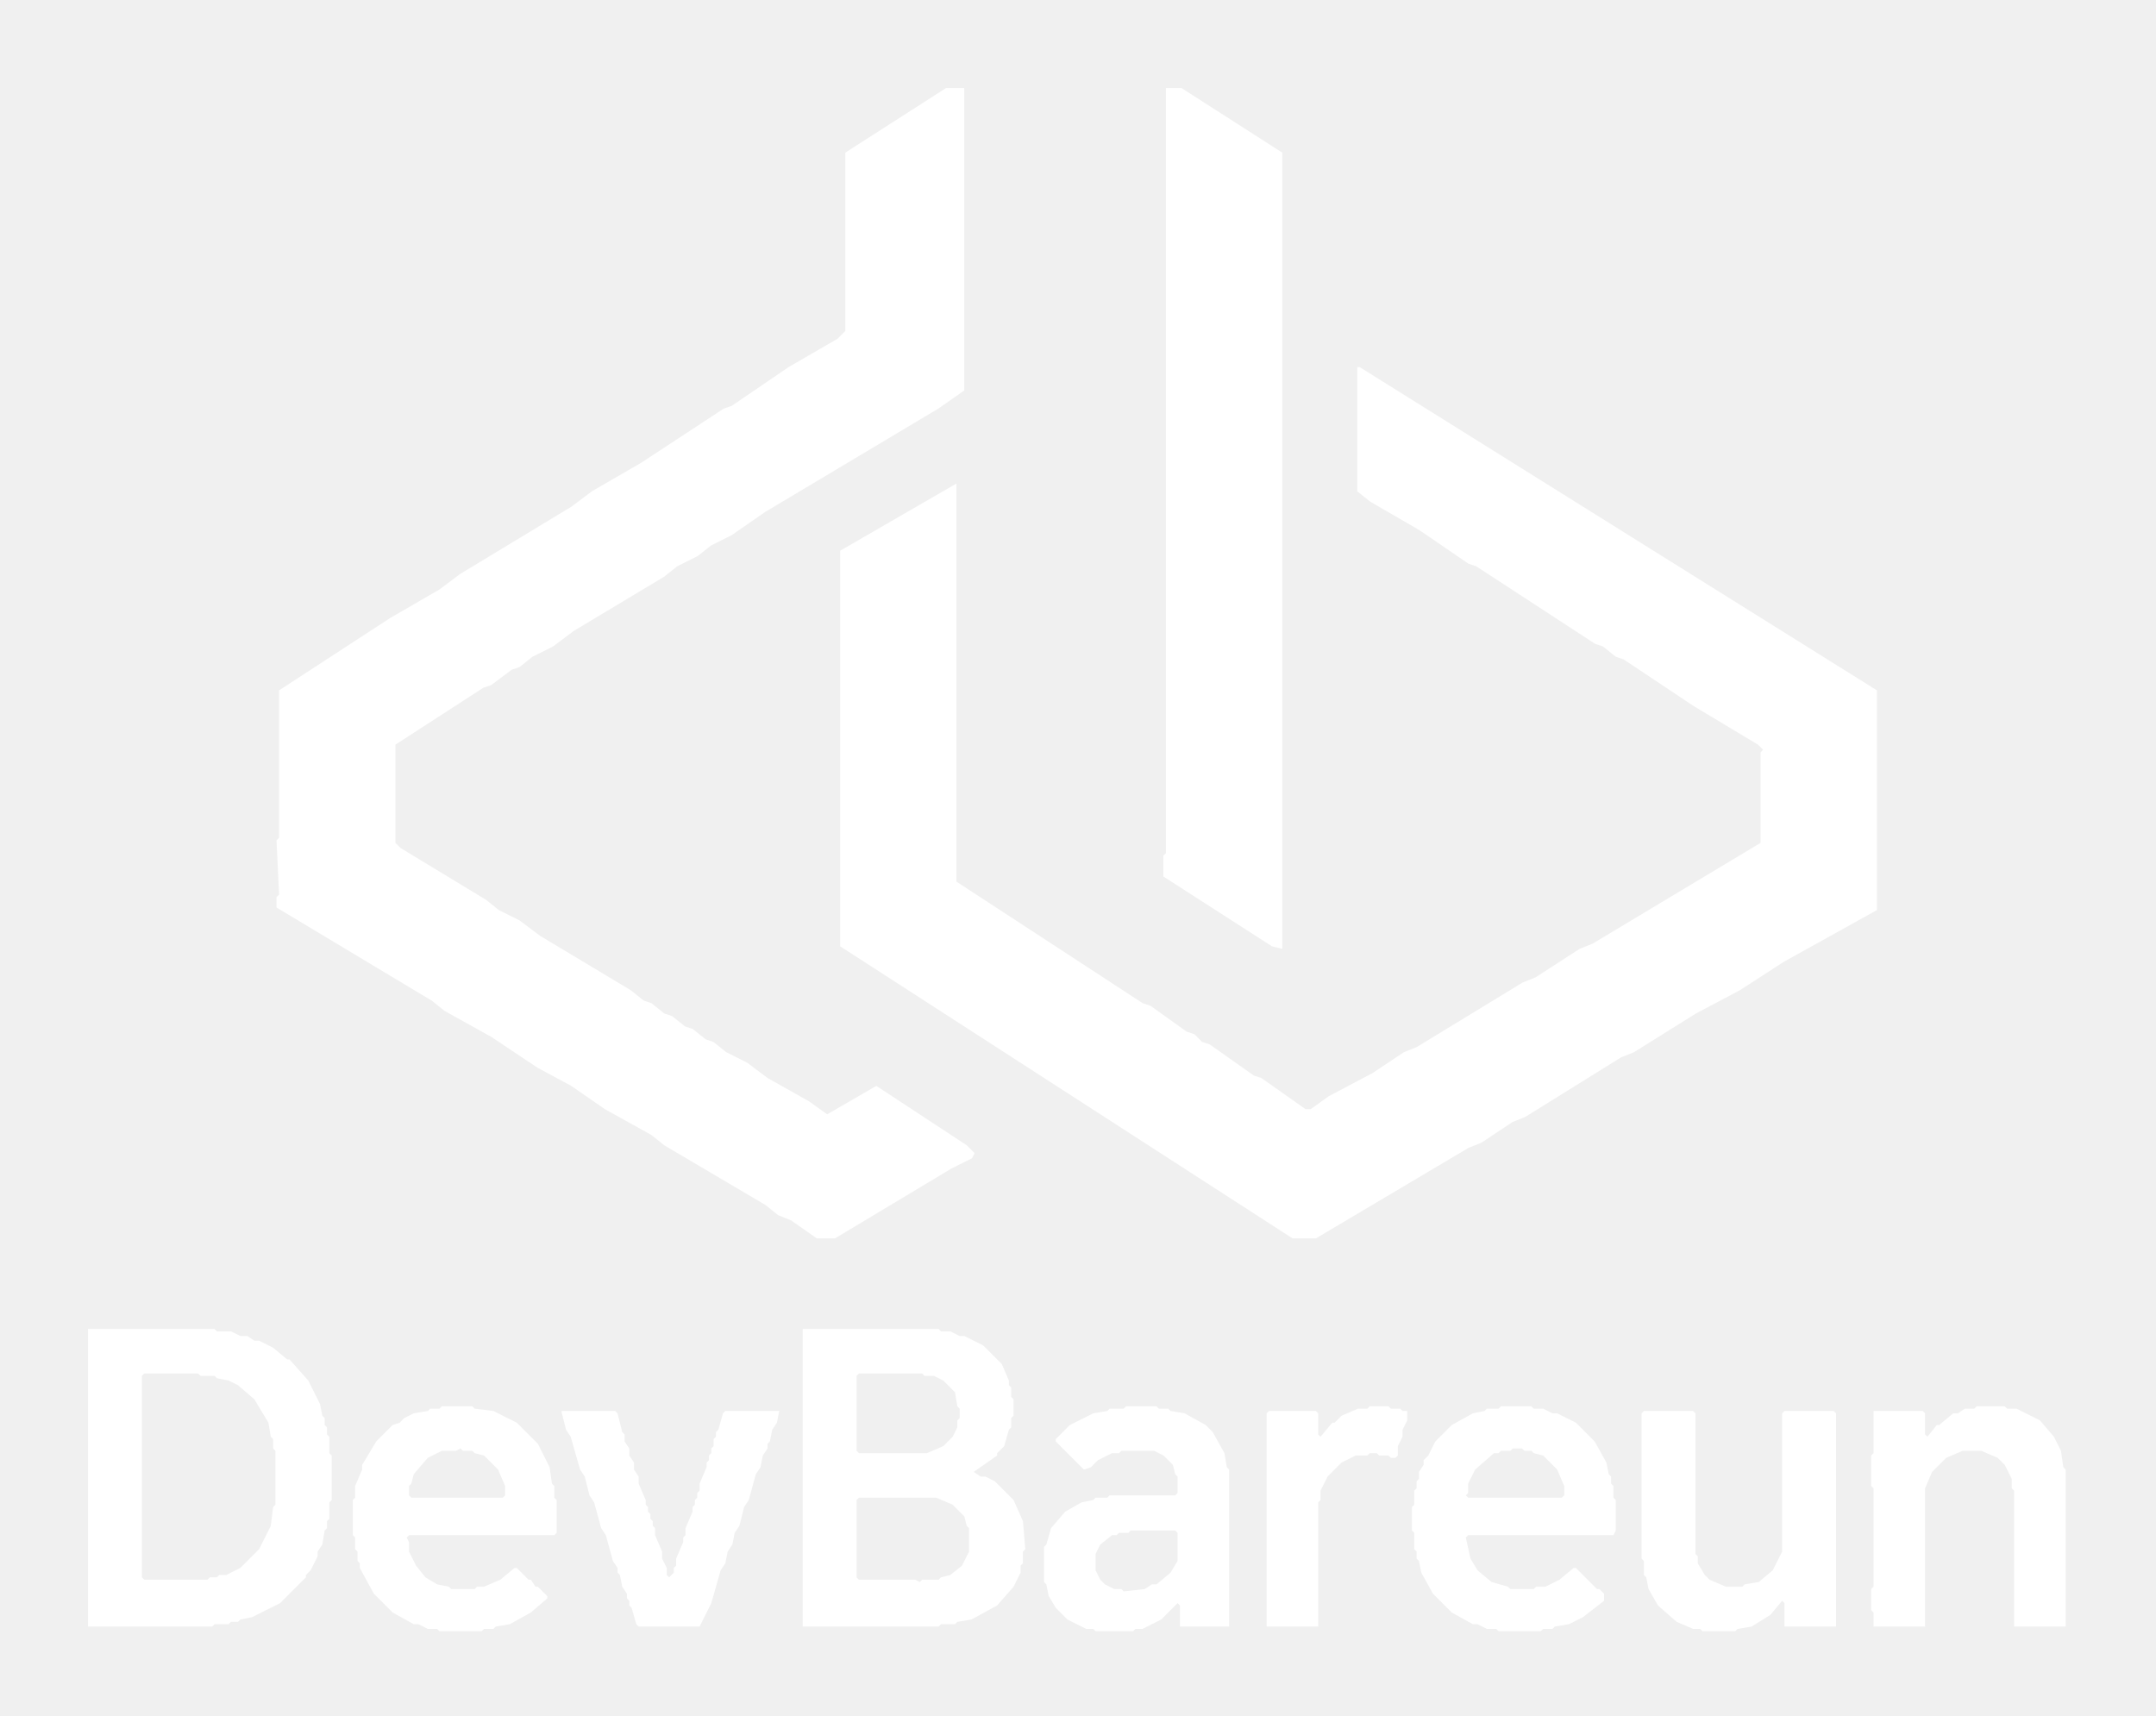
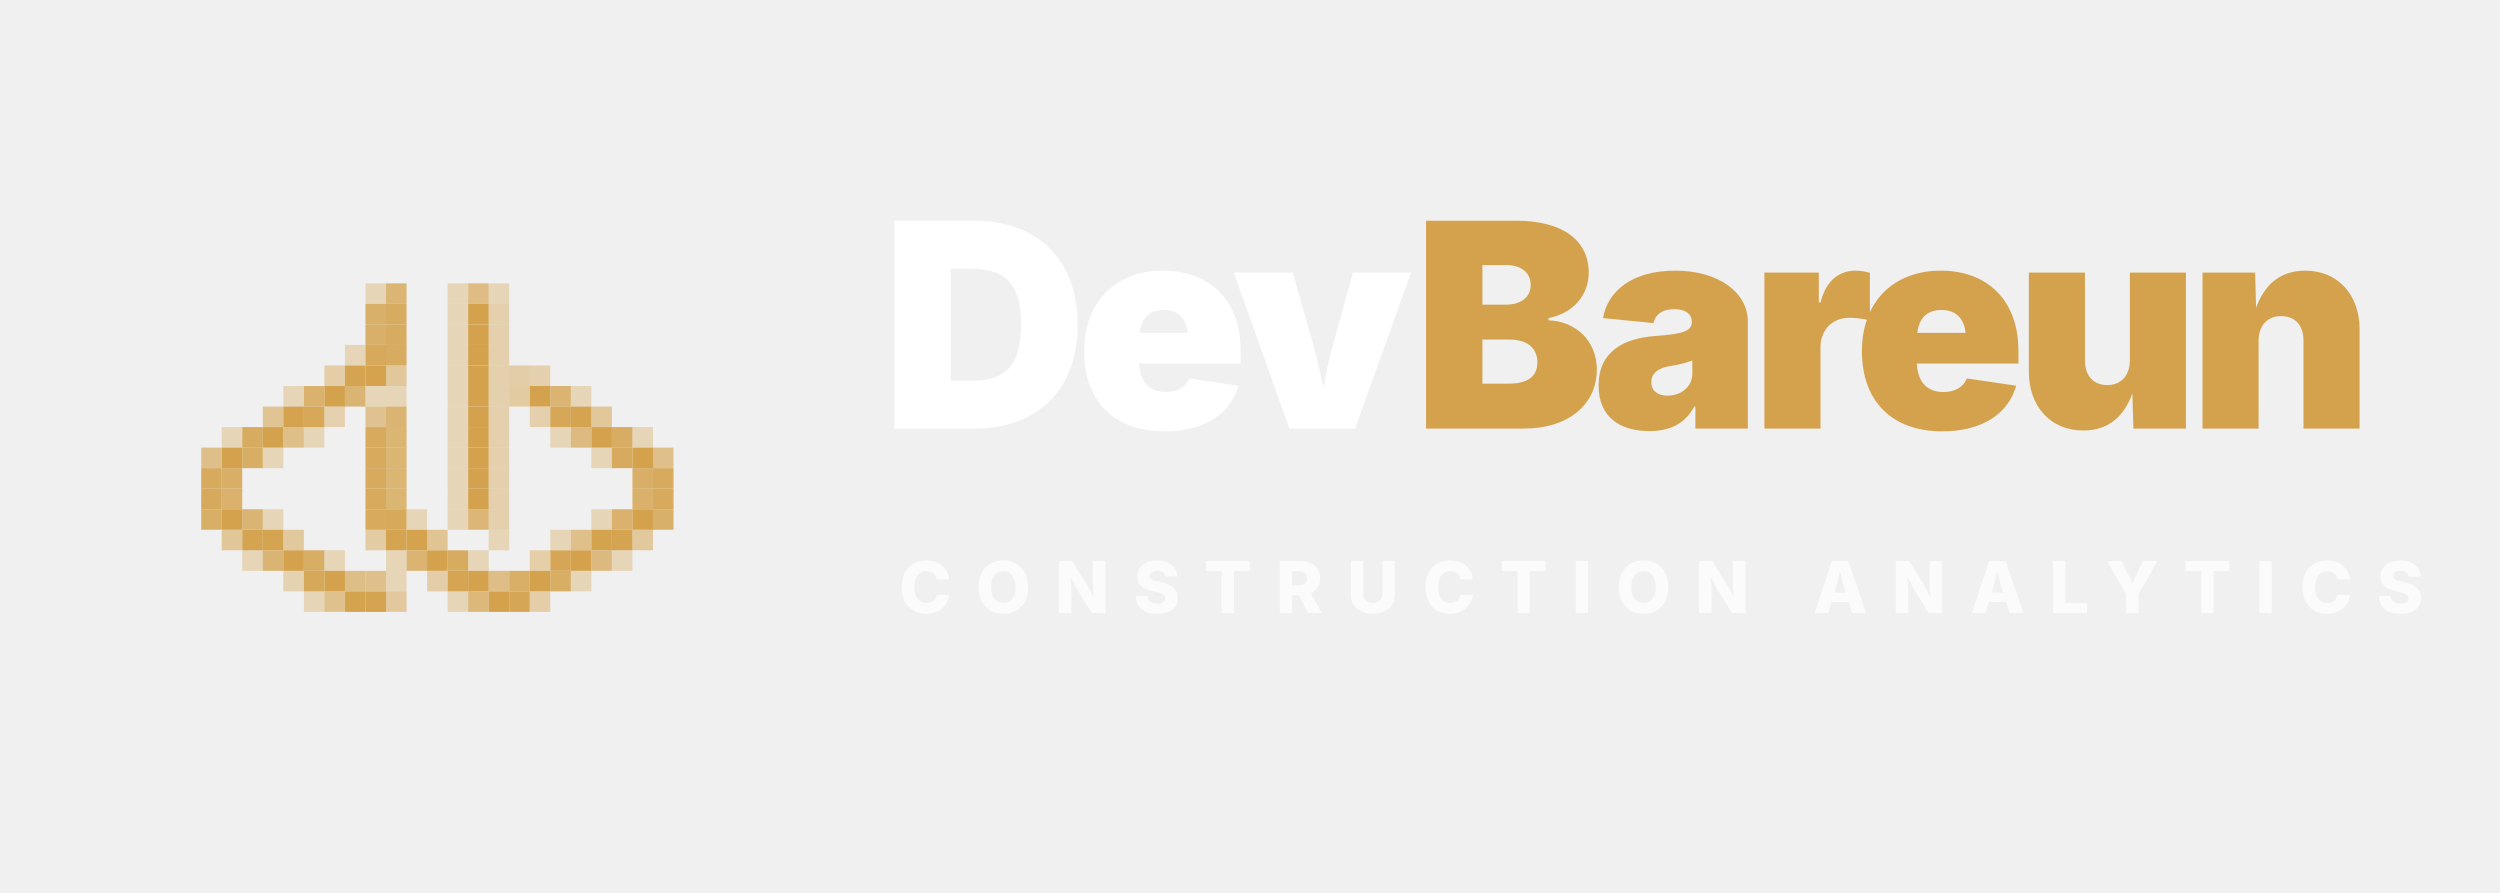
- <svg xmlns="http://www.w3.org/2000/svg" width="294" height="234" viewBox="0 0 294 234" role="img" aria-labelledby="title">
-   <g transform="translate(37.000 12.000) scale(0.352564)">
-     <path d="M 421.0 108.0 L 420.0 108.0 L 420.0 156.0 L 425.0 160.0 L 444.0 171.0 L 463.0 184.0 L 466.0 185.0 L 512.0 215.0 L 515.0 216.0 L 520.0 220.0 L 523.0 221.0 L 550.0 239.0 L 575.0 254.0 L 577.0 256.0 L 576.0 257.0 L 576.0 292.0 L 511.0 331.0 L 506.0 333.0 L 489.0 344.0 L 484.0 346.0 L 443.0 371.0 L 438.0 373.0 L 426.0 381.0 L 409.0 390.0 L 402.0 395.0 L 400.0 395.0 L 383.0 383.0 L 380.0 382.0 L 363.0 370.0 L 360.0 369.0 L 357.0 366.0 L 354.0 365.0 L 340.0 355.0 L 337.0 354.0 L 265.0 307.0 L 265.0 153.0 L 220.0 179.0 L 220.0 332.0 L 395.0 445.0 L 404.0 445.0 L 463.0 410.0 L 468.0 408.0 L 480.0 400.0 L 485.0 398.0 L 522.0 375.0 L 527.0 373.0 L 551.0 358.0 L 568.0 349.0 L 585.0 338.0 L 621.0 318.0 L 621.0 233.0 Z M 346.0 0.0 L 346.0 296.0 L 345.0 297.0 L 345.0 305.0 L 387.0 332.0 L 391.0 333.0 L 391.0 25.0 L 352.0 0.0 Z M 268.0 0.0 L 261.0 0.0 L 222.0 25.0 L 222.0 94.0 L 219.0 97.0 L 200.0 108.0 L 178.0 123.0 L 175.0 124.0 L 143.0 145.0 L 124.0 156.0 L 116.0 162.0 L 73.0 188.0 L 65.0 194.0 L 46.0 205.0 L 3.0 233.0 L 3.0 290.0 L 2.0 291.0 L 3.0 312.0 L 2.0 313.0 L 2.0 317.0 L 62.0 353.0 L 67.0 357.0 L 85.0 367.0 L 103.0 379.0 L 116.0 386.0 L 129.0 395.0 L 147.0 405.0 L 152.0 409.0 L 191.0 432.0 L 196.0 436.0 L 201.0 438.0 L 211.0 445.0 L 218.0 445.0 L 263.0 418.0 L 271.0 414.0 L 272.0 412.0 L 269.0 409.0 L 234.0 386.0 L 215.0 397.0 L 208.0 392.0 L 192.0 383.0 L 184.0 377.0 L 176.0 373.0 L 171.0 369.0 L 168.0 368.0 L 163.0 364.0 L 160.0 363.0 L 155.0 359.0 L 152.0 358.0 L 147.0 354.0 L 144.0 353.0 L 139.0 349.0 L 104.0 328.0 L 96.0 322.0 L 88.0 318.0 L 83.0 314.0 L 50.0 294.0 L 48.0 292.0 L 48.0 254.0 L 82.0 232.0 L 85.0 231.0 L 93.0 225.0 L 96.0 224.0 L 101.0 220.0 L 109.0 216.0 L 117.0 210.0 L 152.0 189.0 L 157.0 185.0 L 165.0 181.0 L 170.0 177.0 L 178.0 173.0 L 191.0 164.0 L 258.0 124.0 L 268.0 117.0 Z" fill="#FFFFFF" fill-rule="evenodd" />
+ <svg xmlns="http://www.w3.org/2000/svg" width="420" height="150" viewBox="0 0 420 150" role="img" aria-label="DevBareun compact logo">
+   <style>.brand{font-family:Inter,Segoe UI,Arial,sans-serif;font-size:48px;font-weight:900;letter-spacing:-2px;}.sub{font-family:Inter,Segoe UI,Arial,sans-serif;font-size:12px;font-weight:800;letter-spacing:4px;}</style>
+   <g transform="translate(20 20)">
+     <g transform="translate(0 0) scale(3.45)">
+       <g shape-rendering="geometricPrecision">
+         <rect x="12" y="8" width="1" height="1" fill="#D4A24C" opacity="0.350" />
+         <rect x="13" y="8" width="1" height="1" fill="#D4A24C" opacity="0.757" />
+         <rect x="16" y="8" width="1" height="1" fill="#D4A24C" opacity="0.350" />
+         <rect x="17" y="8" width="1" height="1" fill="#D4A24C" opacity="0.663" />
+         <rect x="18" y="8" width="1" height="1" fill="#D4A24C" opacity="0.350" />
+         <rect x="12" y="9" width="1" height="1" fill="#D4A24C" opacity="0.816" />
+         <rect x="13" y="9" width="1" height="1" fill="#D4A24C" opacity="0.878" />
+         <rect x="16" y="9" width="1" height="1" fill="#D4A24C" opacity="0.350" />
+         <rect x="17" y="9" width="1" height="1" fill="#D4A24C" opacity="1.000" />
+         <rect x="18" y="9" width="1" height="1" fill="#D4A24C" opacity="0.412" />
+         <rect x="12" y="10" width="1" height="1" fill="#D4A24C" opacity="0.816" />
+         <rect x="13" y="10" width="1" height="1" fill="#D4A24C" opacity="0.878" />
+         <rect x="16" y="10" width="1" height="1" fill="#D4A24C" opacity="0.350" />
+         <rect x="17" y="10" width="1" height="1" fill="#D4A24C" opacity="1.000" />
+         <rect x="18" y="10" width="1" height="1" fill="#D4A24C" opacity="0.412" />
+         <rect x="11" y="11" width="1" height="1" fill="#D4A24C" opacity="0.350" />
+         <rect x="12" y="11" width="1" height="1" fill="#D4A24C" opacity="0.898" />
+         <rect x="13" y="11" width="1" height="1" fill="#D4A24C" opacity="0.878" />
+         <rect x="16" y="11" width="1" height="1" fill="#D4A24C" opacity="0.350" />
+         <rect x="17" y="11" width="1" height="1" fill="#D4A24C" opacity="1.000" />
+         <rect x="18" y="11" width="1" height="1" fill="#D4A24C" opacity="0.412" />
+         <rect x="10" y="12" width="1" height="1" fill="#D4A24C" opacity="0.447" />
+         <rect x="11" y="12" width="1" height="1" fill="#D4A24C" opacity="0.961" />
+         <rect x="12" y="12" width="1" height="1" fill="#D4A24C" opacity="0.988" />
+         <rect x="13" y="12" width="1" height="1" fill="#D4A24C" opacity="0.529" />
+         <rect x="16" y="12" width="1" height="1" fill="#D4A24C" opacity="0.350" />
+         <rect x="17" y="12" width="1" height="1" fill="#D4A24C" opacity="1.000" />
+         <rect x="18" y="12" width="1" height="1" fill="#D4A24C" opacity="0.412" />
+         <rect x="19" y="12" width="1" height="1" fill="#D4A24C" opacity="0.455" />
+         <rect x="20" y="12" width="1" height="1" fill="#D4A24C" opacity="0.408" />
+         <rect x="8" y="13" width="1" height="1" fill="#D4A24C" opacity="0.350" />
+         <rect x="9" y="13" width="1" height="1" fill="#D4A24C" opacity="0.796" />
+         <rect x="10" y="13" width="1" height="1" fill="#D4A24C" opacity="1.000" />
+         <rect x="11" y="13" width="1" height="1" fill="#D4A24C" opacity="0.765" />
+         <rect x="12" y="13" width="1" height="1" fill="#D4A24C" opacity="0.350" />
+         <rect x="13" y="13" width="1" height="1" fill="#D4A24C" opacity="0.350" />
+         <rect x="16" y="13" width="1" height="1" fill="#D4A24C" opacity="0.350" />
+         <rect x="17" y="13" width="1" height="1" fill="#D4A24C" opacity="1.000" />
+         <rect x="18" y="13" width="1" height="1" fill="#D4A24C" opacity="0.412" />
+         <rect x="19" y="13" width="1" height="1" fill="#D4A24C" opacity="0.478" />
+         <rect x="20" y="13" width="1" height="1" fill="#D4A24C" opacity="1.000" />
+         <rect x="21" y="13" width="1" height="1" fill="#D4A24C" opacity="0.773" />
+         <rect x="22" y="13" width="1" height="1" fill="#D4A24C" opacity="0.350" />
+         <rect x="7" y="14" width="1" height="1" fill="#D4A24C" opacity="0.557" />
+         <rect x="8" y="14" width="1" height="1" fill="#D4A24C" opacity="0.984" />
+         <rect x="9" y="14" width="1" height="1" fill="#D4A24C" opacity="0.929" />
+         <rect x="10" y="14" width="1" height="1" fill="#D4A24C" opacity="0.396" />
+         <rect x="12" y="14" width="1" height="1" fill="#D4A24C" opacity="0.588" />
+         <rect x="13" y="14" width="1" height="1" fill="#D4A24C" opacity="0.765" />
+         <rect x="16" y="14" width="1" height="1" fill="#D4A24C" opacity="0.350" />
+         <rect x="17" y="14" width="1" height="1" fill="#D4A24C" opacity="1.000" />
+         <rect x="18" y="14" width="1" height="1" fill="#D4A24C" opacity="0.412" />
+         <rect x="20" y="14" width="1" height="1" fill="#D4A24C" opacity="0.404" />
+         <rect x="21" y="14" width="1" height="1" fill="#D4A24C" opacity="0.937" />
+         <rect x="22" y="14" width="1" height="1" fill="#D4A24C" opacity="0.980" />
+         <rect x="23" y="14" width="1" height="1" fill="#D4A24C" opacity="0.529" />
+         <rect x="5" y="15" width="1" height="1" fill="#D4A24C" opacity="0.350" />
+         <rect x="6" y="15" width="1" height="1" fill="#D4A24C" opacity="0.878" />
+         <rect x="7" y="15" width="1" height="1" fill="#D4A24C" opacity="1.000" />
+         <rect x="8" y="15" width="1" height="1" fill="#D4A24C" opacity="0.635" />
+         <rect x="9" y="15" width="1" height="1" fill="#D4A24C" opacity="0.350" />
+         <rect x="12" y="15" width="1" height="1" fill="#D4A24C" opacity="0.890" />
+         <rect x="13" y="15" width="1" height="1" fill="#D4A24C" opacity="0.769" />
+         <rect x="16" y="15" width="1" height="1" fill="#D4A24C" opacity="0.350" />
+         <rect x="17" y="15" width="1" height="1" fill="#D4A24C" opacity="1.000" />
+         <rect x="18" y="15" width="1" height="1" fill="#D4A24C" opacity="0.412" />
+         <rect x="21" y="15" width="1" height="1" fill="#D4A24C" opacity="0.350" />
+         <rect x="22" y="15" width="1" height="1" fill="#D4A24C" opacity="0.682" />
+         <rect x="23" y="15" width="1" height="1" fill="#D4A24C" opacity="1.000" />
+         <rect x="24" y="15" width="1" height="1" fill="#D4A24C" opacity="0.867" />
+         <rect x="25" y="15" width="1" height="1" fill="#D4A24C" opacity="0.350" />
+         <rect x="4" y="16" width="1" height="1" fill="#D4A24C" opacity="0.624" />
+         <rect x="5" y="16" width="1" height="1" fill="#D4A24C" opacity="1.000" />
+         <rect x="6" y="16" width="1" height="1" fill="#D4A24C" opacity="0.855" />
+         <rect x="7" y="16" width="1" height="1" fill="#D4A24C" opacity="0.350" />
+         <rect x="12" y="16" width="1" height="1" fill="#D4A24C" opacity="0.890" />
+         <rect x="13" y="16" width="1" height="1" fill="#D4A24C" opacity="0.769" />
+         <rect x="16" y="16" width="1" height="1" fill="#D4A24C" opacity="0.350" />
+         <rect x="17" y="16" width="1" height="1" fill="#D4A24C" opacity="1.000" />
+         <rect x="18" y="16" width="1" height="1" fill="#D4A24C" opacity="0.412" />
+         <rect x="23" y="16" width="1" height="1" fill="#D4A24C" opacity="0.350" />
+         <rect x="24" y="16" width="1" height="1" fill="#D4A24C" opacity="0.894" />
+         <rect x="25" y="16" width="1" height="1" fill="#D4A24C" opacity="1.000" />
+         <rect x="26" y="16" width="1" height="1" fill="#D4A24C" opacity="0.612" />
+         <rect x="4" y="17" width="1" height="1" fill="#D4A24C" opacity="0.890" />
+         <rect x="5" y="17" width="1" height="1" fill="#D4A24C" opacity="0.835" />
+         <rect x="12" y="17" width="1" height="1" fill="#D4A24C" opacity="0.890" />
+         <rect x="13" y="17" width="1" height="1" fill="#D4A24C" opacity="0.769" />
+         <rect x="16" y="17" width="1" height="1" fill="#D4A24C" opacity="0.350" />
+         <rect x="17" y="17" width="1" height="1" fill="#D4A24C" opacity="1.000" />
+         <rect x="18" y="17" width="1" height="1" fill="#D4A24C" opacity="0.412" />
+         <rect x="25" y="17" width="1" height="1" fill="#D4A24C" opacity="0.839" />
+         <rect x="26" y="17" width="1" height="1" fill="#D4A24C" opacity="0.890" />
+         <rect x="4" y="18" width="1" height="1" fill="#D4A24C" opacity="0.898" />
+         <rect x="5" y="18" width="1" height="1" fill="#D4A24C" opacity="0.800" />
+         <rect x="12" y="18" width="1" height="1" fill="#D4A24C" opacity="0.890" />
+         <rect x="13" y="18" width="1" height="1" fill="#D4A24C" opacity="0.769" />
+         <rect x="16" y="18" width="1" height="1" fill="#D4A24C" opacity="0.350" />
+         <rect x="17" y="18" width="1" height="1" fill="#D4A24C" opacity="1.000" />
+         <rect x="18" y="18" width="1" height="1" fill="#D4A24C" opacity="0.412" />
+         <rect x="25" y="18" width="1" height="1" fill="#D4A24C" opacity="0.808" />
+         <rect x="26" y="18" width="1" height="1" fill="#D4A24C" opacity="0.890" />
+         <rect x="4" y="19" width="1" height="1" fill="#D4A24C" opacity="0.831" />
+         <rect x="5" y="19" width="1" height="1" fill="#D4A24C" opacity="1.000" />
+         <rect x="6" y="19" width="1" height="1" fill="#D4A24C" opacity="0.761" />
+         <rect x="7" y="19" width="1" height="1" fill="#D4A24C" opacity="0.350" />
+         <rect x="12" y="19" width="1" height="1" fill="#D4A24C" opacity="0.890" />
+         <rect x="13" y="19" width="1" height="1" fill="#D4A24C" opacity="0.910" />
+         <rect x="14" y="19" width="1" height="1" fill="#D4A24C" opacity="0.350" />
+         <rect x="16" y="19" width="1" height="1" fill="#D4A24C" opacity="0.350" />
+         <rect x="17" y="19" width="1" height="1" fill="#D4A24C" opacity="0.745" />
+         <rect x="18" y="19" width="1" height="1" fill="#D4A24C" opacity="0.412" />
+         <rect x="23" y="19" width="1" height="1" fill="#D4A24C" opacity="0.350" />
+         <rect x="24" y="19" width="1" height="1" fill="#D4A24C" opacity="0.792" />
+         <rect x="25" y="19" width="1" height="1" fill="#D4A24C" opacity="1.000" />
+         <rect x="26" y="19" width="1" height="1" fill="#D4A24C" opacity="0.820" />
+         <rect x="5" y="20" width="1" height="1" fill="#D4A24C" opacity="0.541" />
+         <rect x="6" y="20" width="1" height="1" fill="#D4A24C" opacity="0.980" />
+         <rect x="7" y="20" width="1" height="1" fill="#D4A24C" opacity="0.973" />
+         <rect x="8" y="20" width="1" height="1" fill="#D4A24C" opacity="0.510" />
+         <rect x="12" y="20" width="1" height="1" fill="#D4A24C" opacity="0.471" />
+         <rect x="13" y="20" width="1" height="1" fill="#D4A24C" opacity="0.973" />
+         <rect x="14" y="20" width="1" height="1" fill="#D4A24C" opacity="0.988" />
+         <rect x="15" y="20" width="1" height="1" fill="#D4A24C" opacity="0.557" />
+         <rect x="18" y="20" width="1" height="1" fill="#D4A24C" opacity="0.350" />
+         <rect x="21" y="20" width="1" height="1" fill="#D4A24C" opacity="0.350" />
+         <rect x="22" y="20" width="1" height="1" fill="#D4A24C" opacity="0.616" />
+         <rect x="23" y="20" width="1" height="1" fill="#D4A24C" opacity="0.992" />
+         <rect x="24" y="20" width="1" height="1" fill="#D4A24C" opacity="0.973" />
+         <rect x="25" y="20" width="1" height="1" fill="#D4A24C" opacity="0.506" />
+         <rect x="6" y="21" width="1" height="1" fill="#D4A24C" opacity="0.350" />
+         <rect x="7" y="21" width="1" height="1" fill="#D4A24C" opacity="0.765" />
+         <rect x="8" y="21" width="1" height="1" fill="#D4A24C" opacity="1.000" />
+         <rect x="9" y="21" width="1" height="1" fill="#D4A24C" opacity="0.855" />
+         <rect x="10" y="21" width="1" height="1" fill="#D4A24C" opacity="0.350" />
+         <rect x="13" y="21" width="1" height="1" fill="#D4A24C" opacity="0.350" />
+         <rect x="14" y="21" width="1" height="1" fill="#D4A24C" opacity="0.773" />
+         <rect x="15" y="21" width="1" height="1" fill="#D4A24C" opacity="1.000" />
+         <rect x="16" y="21" width="1" height="1" fill="#D4A24C" opacity="0.875" />
+         <rect x="17" y="21" width="1" height="1" fill="#D4A24C" opacity="0.350" />
+         <rect x="20" y="21" width="1" height="1" fill="#D4A24C" opacity="0.435" />
+         <rect x="21" y="21" width="1" height="1" fill="#D4A24C" opacity="0.941" />
+         <rect x="22" y="21" width="1" height="1" fill="#D4A24C" opacity="1.000" />
+         <rect x="23" y="21" width="1" height="1" fill="#D4A24C" opacity="0.686" />
+         <rect x="24" y="21" width="1" height="1" fill="#D4A24C" opacity="0.350" />
+         <rect x="8" y="22" width="1" height="1" fill="#D4A24C" opacity="0.384" />
+         <rect x="9" y="22" width="1" height="1" fill="#D4A24C" opacity="0.918" />
+         <rect x="10" y="22" width="1" height="1" fill="#D4A24C" opacity="0.996" />
+         <rect x="11" y="22" width="1" height="1" fill="#D4A24C" opacity="0.643" />
+         <rect x="12" y="22" width="1" height="1" fill="#D4A24C" opacity="0.612" />
+         <rect x="13" y="22" width="1" height="1" fill="#D4A24C" opacity="0.350" />
+         <rect x="15" y="22" width="1" height="1" fill="#D4A24C" opacity="0.427" />
+         <rect x="16" y="22" width="1" height="1" fill="#D4A24C" opacity="0.953" />
+         <rect x="17" y="22" width="1" height="1" fill="#D4A24C" opacity="0.996" />
+         <rect x="18" y="22" width="1" height="1" fill="#D4A24C" opacity="0.647" />
+         <rect x="19" y="22" width="1" height="1" fill="#D4A24C" opacity="0.839" />
+         <rect x="20" y="22" width="1" height="1" fill="#D4A24C" opacity="1.000" />
+         <rect x="21" y="22" width="1" height="1" fill="#D4A24C" opacity="0.851" />
+         <rect x="22" y="22" width="1" height="1" fill="#D4A24C" opacity="0.350" />
+         <rect x="9" y="23" width="1" height="1" fill="#D4A24C" opacity="0.350" />
+         <rect x="10" y="23" width="1" height="1" fill="#D4A24C" opacity="0.604" />
+         <rect x="11" y="23" width="1" height="1" fill="#D4A24C" opacity="0.992" />
+         <rect x="12" y="23" width="1" height="1" fill="#D4A24C" opacity="0.973" />
+         <rect x="13" y="23" width="1" height="1" fill="#D4A24C" opacity="0.514" />
+         <rect x="16" y="23" width="1" height="1" fill="#D4A24C" opacity="0.350" />
+         <rect x="17" y="23" width="1" height="1" fill="#D4A24C" opacity="0.718" />
+         <rect x="18" y="23" width="1" height="1" fill="#D4A24C" opacity="1.000" />
+         <rect x="19" y="23" width="1" height="1" fill="#D4A24C" opacity="0.945" />
+         <rect x="20" y="23" width="1" height="1" fill="#D4A24C" opacity="0.447" />
+       </g>
+     </g>
  </g>
-   <g transform="translate(12.000 181.244) scale(0.319527)">
-     <path d="M 664.0 35.0 L 663.0 36.0 L 663.0 98.0 L 664.0 99.0 L 664.0 105.0 L 665.0 106.0 L 666.0 111.0 L 670.0 118.0 L 678.0 125.0 L 685.0 128.0 L 688.0 128.0 L 689.0 129.0 L 703.0 129.0 L 704.0 128.0 L 710.0 127.0 L 718.0 122.0 L 723.0 116.0 L 724.0 117.0 L 724.0 127.0 L 746.0 127.0 L 746.0 36.0 L 745.0 35.0 L 724.0 35.0 L 723.0 36.0 L 723.0 95.0 L 719.0 103.0 L 713.0 108.0 L 707.0 109.0 L 706.0 110.0 L 699.0 110.0 L 692.0 107.0 L 690.0 105.0 L 687.0 100.0 L 687.0 97.0 L 686.0 96.0 L 686.0 36.0 L 685.0 35.0 Z M 202.0 35.0 L 204.0 43.0 L 206.0 46.0 L 210.0 60.0 L 212.0 63.0 L 214.0 71.0 L 216.0 74.0 L 219.0 85.0 L 221.0 88.0 L 224.0 99.0 L 226.0 102.0 L 226.0 104.0 L 227.0 105.0 L 228.0 110.0 L 230.0 113.0 L 230.0 115.0 L 231.0 116.0 L 231.0 118.0 L 232.0 119.0 L 234.0 126.0 L 235.0 127.0 L 261.0 127.0 L 266.0 117.0 L 270.0 103.0 L 272.0 100.0 L 273.0 95.0 L 275.0 92.0 L 276.0 87.0 L 278.0 84.0 L 280.0 76.0 L 282.0 73.0 L 285.0 62.0 L 287.0 59.0 L 288.0 54.0 L 290.0 51.0 L 290.0 49.0 L 291.0 48.0 L 292.0 43.0 L 294.0 40.0 L 295.0 35.0 L 272.0 35.0 L 271.0 36.0 L 269.0 43.0 L 268.0 44.0 L 268.0 46.0 L 267.0 47.0 L 267.0 50.0 L 266.0 51.0 L 266.0 53.0 L 265.0 54.0 L 265.0 56.0 L 264.0 57.0 L 264.0 59.0 L 261.0 66.0 L 261.0 69.0 L 260.0 70.0 L 260.0 72.0 L 259.0 73.0 L 259.0 75.0 L 258.0 76.0 L 258.0 78.0 L 255.0 85.0 L 255.0 88.0 L 254.0 89.0 L 254.0 91.0 L 251.0 98.0 L 251.0 101.0 L 250.0 102.0 L 250.0 104.0 L 248.0 106.0 L 247.0 105.0 L 247.0 102.0 L 245.0 98.0 L 245.0 95.0 L 242.0 88.0 L 242.0 85.0 L 241.0 84.0 L 241.0 82.0 L 240.0 81.0 L 240.0 79.0 L 239.0 78.0 L 239.0 76.0 L 238.0 75.0 L 238.0 73.0 L 235.0 66.0 L 235.0 63.0 L 233.0 60.0 L 233.0 57.0 L 231.0 54.0 L 231.0 51.0 L 229.0 48.0 L 229.0 45.0 L 228.0 44.0 L 226.0 36.0 L 225.0 35.0 Z M 833.0 39.0 L 823.0 34.0 L 819.0 34.0 L 818.0 33.0 L 806.0 33.0 L 805.0 34.0 L 801.0 34.0 L 798.0 36.0 L 796.0 36.0 L 790.0 41.0 L 789.0 41.0 L 785.0 46.0 L 784.0 45.0 L 784.0 36.0 L 783.0 35.0 L 762.0 35.0 L 762.0 53.0 L 761.0 54.0 L 761.0 67.0 L 762.0 68.0 L 762.0 110.0 L 761.0 111.0 L 761.0 120.0 L 762.0 121.0 L 762.0 127.0 L 784.0 127.0 L 784.0 68.0 L 787.0 61.0 L 793.0 55.0 L 800.0 52.0 L 808.0 52.0 L 815.0 55.0 L 818.0 58.0 L 821.0 64.0 L 821.0 68.0 L 822.0 69.0 L 822.0 127.0 L 844.0 127.0 L 844.0 60.0 L 843.0 59.0 L 842.0 52.0 L 839.0 46.0 Z M 591.0 36.0 L 582.0 41.0 L 575.0 48.0 L 572.0 54.0 L 570.0 56.0 L 570.0 58.0 L 568.0 61.0 L 568.0 64.0 L 567.0 65.0 L 567.0 68.0 L 566.0 69.0 L 566.0 75.0 L 565.0 76.0 L 565.0 86.0 L 566.0 87.0 L 566.0 94.0 L 567.0 95.0 L 567.0 98.0 L 568.0 99.0 L 569.0 104.0 L 574.0 113.0 L 582.0 121.0 L 591.0 126.0 L 593.0 126.0 L 597.0 128.0 L 601.0 128.0 L 602.0 129.0 L 620.0 129.0 L 621.0 128.0 L 625.0 128.0 L 626.0 127.0 L 632.0 126.0 L 638.0 123.0 L 647.0 116.0 L 647.0 113.0 L 645.0 111.0 L 644.0 111.0 L 635.0 102.0 L 634.0 102.0 L 628.0 107.0 L 622.0 110.0 L 618.0 110.0 L 617.0 111.0 L 607.0 111.0 L 606.0 110.0 L 599.0 108.0 L 593.0 103.0 L 590.0 98.0 L 588.0 89.0 L 589.0 88.0 L 651.0 88.0 L 652.0 86.0 L 652.0 73.0 L 651.0 72.0 L 651.0 67.0 L 650.0 66.0 L 650.0 63.0 L 649.0 62.0 L 648.0 57.0 L 643.0 48.0 L 635.0 40.0 L 627.0 36.0 L 625.0 36.0 L 621.0 34.0 L 617.0 34.0 L 616.0 33.0 L 603.0 33.0 L 602.0 34.0 L 597.0 34.0 L 596.0 35.0 Z M 588.0 71.0 L 589.0 70.0 L 589.0 66.0 L 592.0 60.0 L 600.0 53.0 L 602.0 53.0 L 603.0 52.0 L 607.0 52.0 L 608.0 51.0 L 612.0 51.0 L 613.0 52.0 L 616.0 52.0 L 617.0 53.0 L 621.0 54.0 L 627.0 60.0 L 630.0 67.0 L 630.0 71.0 L 629.0 72.0 L 589.0 72.0 Z M 563.0 35.0 L 561.0 35.0 L 560.0 34.0 L 556.0 34.0 L 555.0 33.0 L 547.0 33.0 L 546.0 34.0 L 542.0 34.0 L 535.0 37.0 L 532.0 40.0 L 531.0 40.0 L 526.0 46.0 L 525.0 45.0 L 525.0 36.0 L 524.0 35.0 L 504.0 35.0 L 503.0 36.0 L 503.0 127.0 L 525.0 127.0 L 525.0 74.0 L 526.0 73.0 L 526.0 69.0 L 529.0 63.0 L 535.0 57.0 L 541.0 54.0 L 546.0 54.0 L 547.0 53.0 L 550.0 53.0 L 551.0 54.0 L 555.0 54.0 L 556.0 55.0 L 558.0 55.0 L 559.0 54.0 L 559.0 50.0 L 561.0 46.0 L 561.0 43.0 L 563.0 39.0 Z M 419.0 41.0 L 413.0 47.0 L 413.0 48.0 L 425.0 60.0 L 428.0 59.0 L 431.0 56.0 L 437.0 53.0 L 440.0 53.0 L 441.0 52.0 L 455.0 52.0 L 459.0 54.0 L 463.0 58.0 L 464.0 62.0 L 465.0 63.0 L 465.0 70.0 L 464.0 71.0 L 436.0 71.0 L 435.0 72.0 L 430.0 72.0 L 429.0 73.0 L 424.0 74.0 L 417.0 78.0 L 411.0 85.0 L 409.0 92.0 L 408.0 93.0 L 408.0 108.0 L 409.0 109.0 L 410.0 114.0 L 413.0 119.0 L 418.0 124.0 L 426.0 128.0 L 429.0 128.0 L 430.0 129.0 L 446.0 129.0 L 447.0 128.0 L 450.0 128.0 L 458.0 124.0 L 465.0 117.0 L 466.0 118.0 L 466.0 127.0 L 487.0 127.0 L 487.0 60.0 L 486.0 59.0 L 485.0 53.0 L 480.0 44.0 L 477.0 41.0 L 468.0 36.0 L 462.0 35.0 L 461.0 34.0 L 457.0 34.0 L 456.0 33.0 L 443.0 33.0 L 442.0 34.0 L 436.0 34.0 L 435.0 35.0 L 429.0 36.0 Z M 464.0 86.0 L 465.0 87.0 L 465.0 99.0 L 462.0 104.0 L 456.0 109.0 L 454.0 109.0 L 451.0 111.0 L 442.0 112.0 L 441.0 111.0 L 438.0 111.0 L 434.0 109.0 L 432.0 107.0 L 430.0 103.0 L 430.0 96.0 L 432.0 92.0 L 437.0 88.0 L 439.0 88.0 L 440.0 87.0 L 444.0 87.0 L 445.0 86.0 Z M 139.0 36.0 L 135.0 38.0 L 133.0 40.0 L 130.0 41.0 L 123.0 48.0 L 117.0 58.0 L 117.0 60.0 L 114.0 67.0 L 114.0 72.0 L 113.0 73.0 L 113.0 88.0 L 114.0 89.0 L 114.0 94.0 L 115.0 95.0 L 115.0 99.0 L 116.0 100.0 L 116.0 102.0 L 122.0 113.0 L 130.0 121.0 L 139.0 126.0 L 141.0 126.0 L 145.0 128.0 L 149.0 128.0 L 150.0 129.0 L 168.0 129.0 L 169.0 128.0 L 173.0 128.0 L 174.0 127.0 L 180.0 126.0 L 189.0 121.0 L 196.0 115.0 L 196.0 114.0 L 192.0 110.0 L 191.0 110.0 L 189.0 107.0 L 188.0 107.0 L 183.0 102.0 L 182.0 102.0 L 176.0 107.0 L 169.0 110.0 L 166.0 110.0 L 165.0 111.0 L 155.0 111.0 L 154.0 110.0 L 149.0 109.0 L 144.0 106.0 L 140.0 101.0 L 137.0 95.0 L 137.0 91.0 L 136.0 89.0 L 137.0 88.0 L 199.0 88.0 L 200.0 87.0 L 200.0 73.0 L 199.0 72.0 L 199.0 67.0 L 198.0 66.0 L 197.0 59.0 L 192.0 49.0 L 183.0 40.0 L 173.0 35.0 L 165.0 34.0 L 164.0 33.0 L 151.0 33.0 L 150.0 34.0 L 146.0 34.0 L 145.0 35.0 Z M 137.0 67.0 L 138.0 66.0 L 139.0 62.0 L 145.0 55.0 L 151.0 52.0 L 157.0 52.0 L 159.0 51.0 L 160.0 52.0 L 164.0 52.0 L 165.0 53.0 L 169.0 54.0 L 175.0 60.0 L 178.0 67.0 L 178.0 71.0 L 177.0 72.0 L 138.0 72.0 L 137.0 71.0 Z M 305.0 0.0 L 305.0 127.0 L 363.0 127.0 L 364.0 126.0 L 370.0 126.0 L 371.0 125.0 L 377.0 124.0 L 388.0 118.0 L 395.0 110.0 L 398.0 104.0 L 398.0 101.0 L 399.0 100.0 L 399.0 95.0 L 400.0 94.0 L 399.0 82.0 L 395.0 73.0 L 387.0 65.0 L 383.0 63.0 L 381.0 63.0 L 378.0 61.0 L 388.0 54.0 L 388.0 53.0 L 391.0 50.0 L 393.0 43.0 L 394.0 42.0 L 394.0 38.0 L 395.0 37.0 L 395.0 30.0 L 394.0 29.0 L 394.0 25.0 L 393.0 24.0 L 393.0 22.0 L 390.0 15.0 L 382.0 7.0 L 374.0 3.0 L 372.0 3.0 L 368.0 1.0 L 364.0 1.0 L 363.0 0.0 Z M 328.0 73.0 L 329.0 72.0 L 362.0 72.0 L 369.0 75.0 L 374.0 80.0 L 375.0 84.0 L 376.0 85.0 L 376.0 95.0 L 373.0 101.0 L 368.0 105.0 L 364.0 106.0 L 363.0 107.0 L 356.0 107.0 L 355.0 108.0 L 353.0 107.0 L 329.0 107.0 L 328.0 106.0 Z M 328.0 20.0 L 329.0 19.0 L 356.0 19.0 L 357.0 20.0 L 361.0 20.0 L 365.0 22.0 L 370.0 27.0 L 371.0 33.0 L 372.0 34.0 L 372.0 38.0 L 371.0 39.0 L 371.0 42.0 L 369.0 46.0 L 365.0 50.0 L 358.0 53.0 L 329.0 53.0 L 328.0 52.0 Z M 0.0 0.0 L 0.0 127.0 L 53.0 127.0 L 54.0 126.0 L 60.0 126.0 L 61.0 125.0 L 64.0 125.0 L 65.0 124.0 L 70.0 123.0 L 82.0 117.0 L 93.0 106.0 L 93.0 105.0 L 95.0 103.0 L 98.0 97.0 L 98.0 95.0 L 100.0 92.0 L 101.0 86.0 L 102.0 85.0 L 102.0 82.0 L 103.0 81.0 L 103.0 74.0 L 104.0 73.0 L 104.0 54.0 L 103.0 53.0 L 103.0 46.0 L 102.0 45.0 L 102.0 42.0 L 101.0 41.0 L 101.0 38.0 L 100.0 37.0 L 99.0 32.0 L 94.0 22.0 L 86.0 13.0 L 85.0 13.0 L 79.0 8.0 L 73.0 5.0 L 71.0 5.0 L 68.0 3.0 L 65.0 3.0 L 61.0 1.0 L 55.0 1.0 L 54.0 0.0 Z M 24.0 19.0 L 47.0 19.0 L 48.0 20.0 L 54.0 20.0 L 55.0 21.0 L 60.0 22.0 L 64.0 24.0 L 71.0 30.0 L 77.0 40.0 L 78.0 46.0 L 79.0 47.0 L 79.0 51.0 L 80.0 52.0 L 80.0 75.0 L 79.0 76.0 L 78.0 84.0 L 73.0 94.0 L 65.0 102.0 L 59.0 105.0 L 56.0 105.0 L 55.0 106.0 L 52.0 106.0 L 51.0 107.0 L 24.0 107.0 L 23.0 106.0 L 23.0 20.0 Z" fill="#FFFFFF" fill-rule="evenodd" />
-   </g>
+   <text x="148" y="72" class="brand" fill="#FFFFFF">Dev<tspan fill="#D4A24C">Bareun</tspan>
+   </text>
+   <text x="151" y="103" class="sub" fill="#FFFFFF" opacity="0.74">CONSTRUCTION ANALYTICS</text>
</svg>
